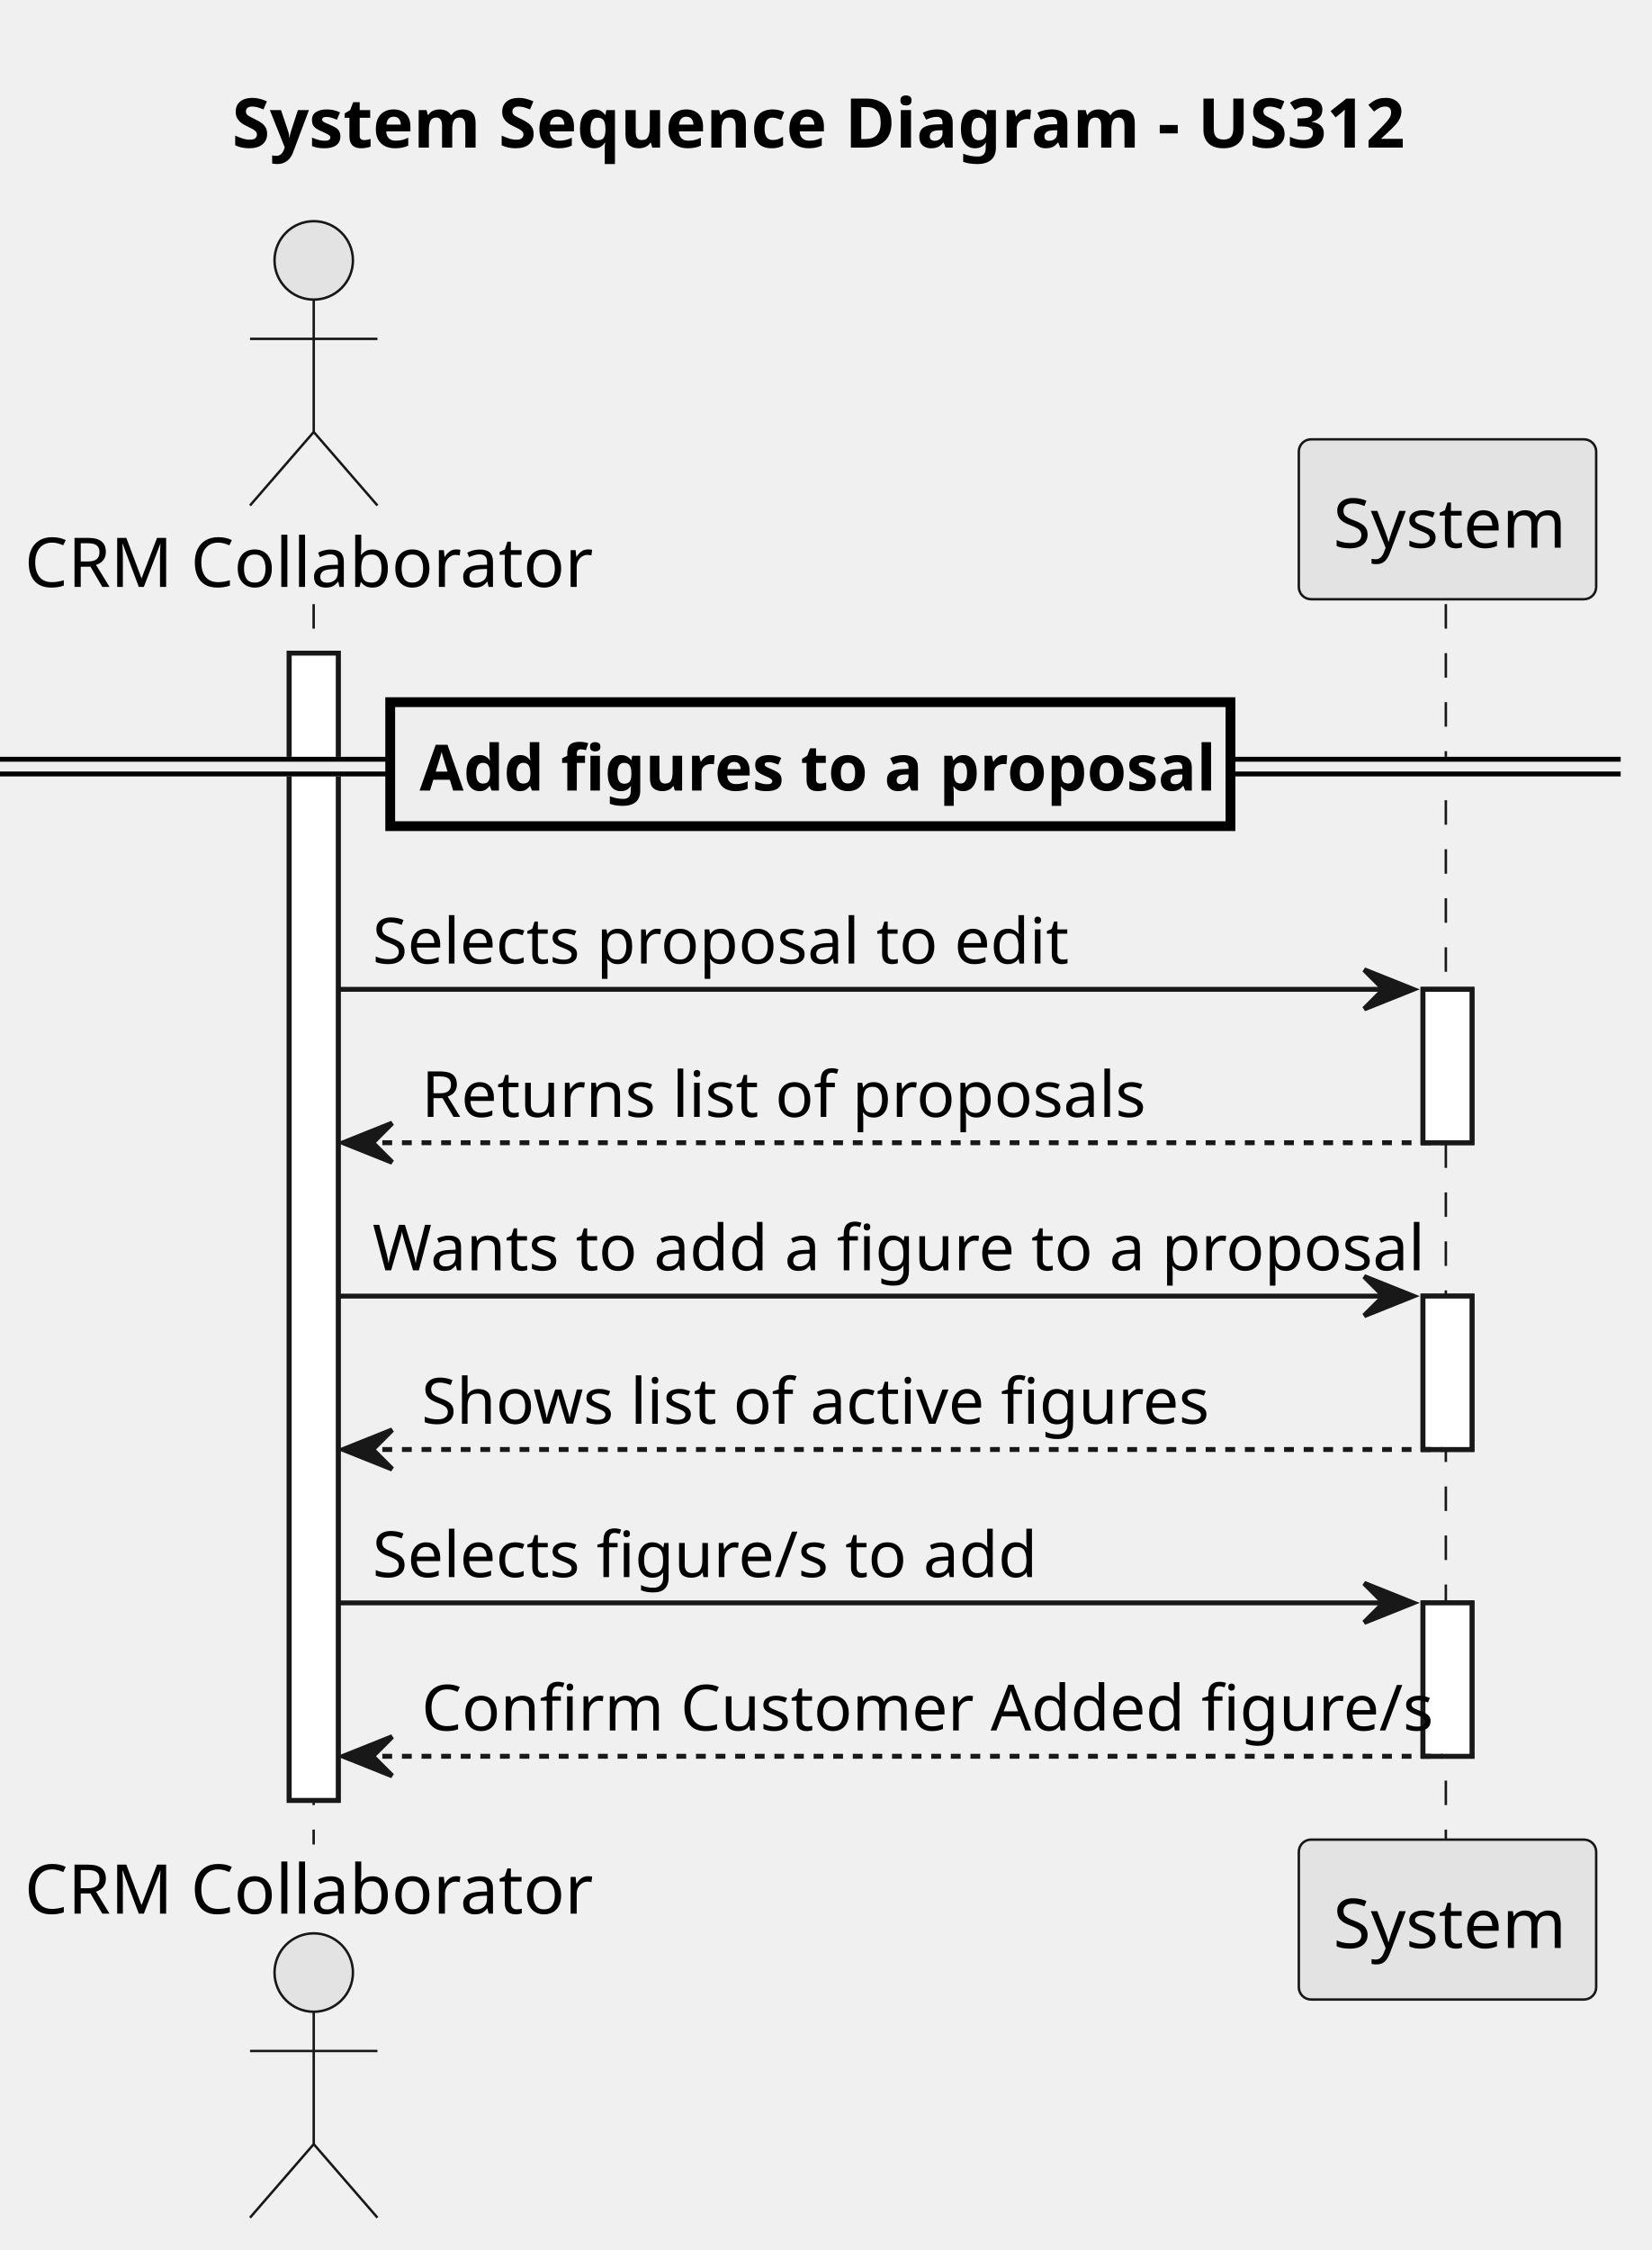
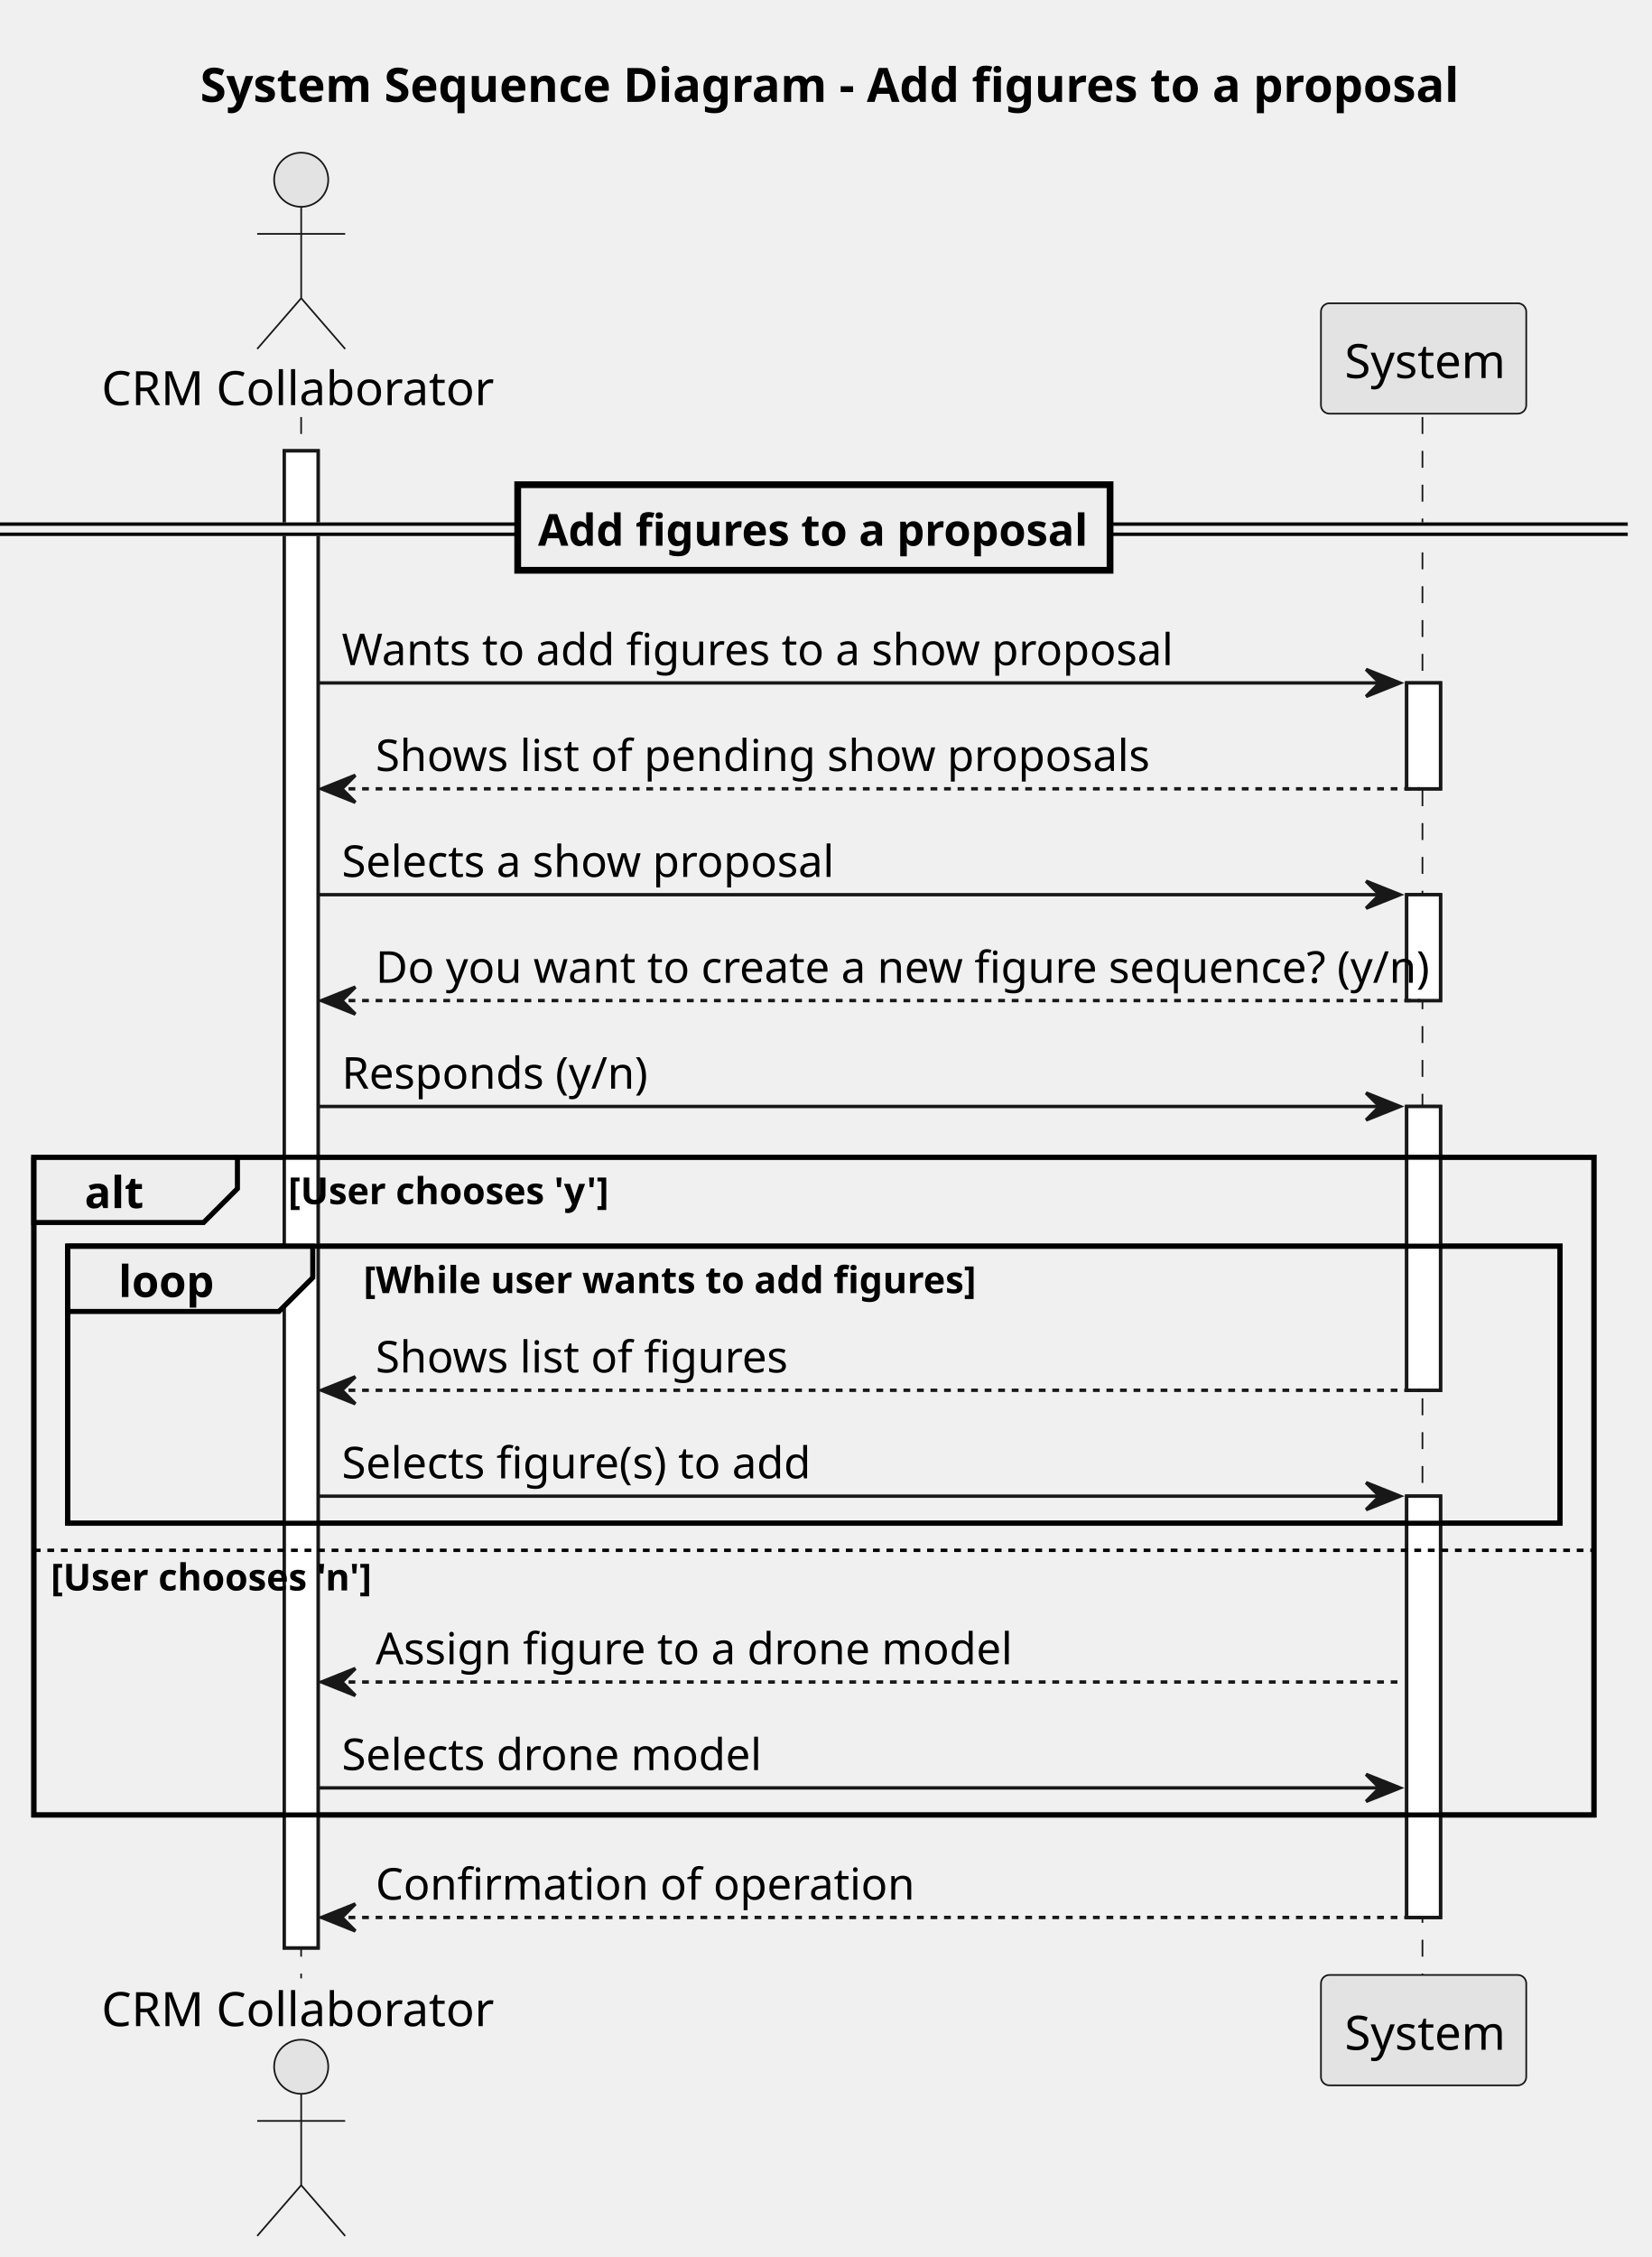
- <svg xmlns="http://www.w3.org/2000/svg" contentStyleType="text/css" height="459px" preserveAspectRatio="none" style="width:337px;height:459px;background:#FFFFFF;" version="1.1" viewBox="0 0 337 459" width="337px" zoomAndPan="magnify">
+ <svg xmlns="http://www.w3.org/2000/svg" contentStyleType="text/css" height="667px" preserveAspectRatio="none" style="width:488px;height:667px;background:#FFFFFF;" version="1.1" viewBox="0 0 488 667" width="488px" zoomAndPan="magnify">
  <defs />
  <g>
-     <text fill="#000000" font-family="sans-serif" font-size="14" font-weight="bold" lengthAdjust="spacing" textLength="234.992" x="47.353" y="30.107">System Sequence Diagram - US312</text>
-     <rect fill="#FFFFFF" height="234.037" style="stroke:#181818;stroke-width:1.0;" width="10" x="59.017" y="133.242" />
-     <rect fill="#FFFFFF" height="31.291" style="stroke:#181818;stroke-width:1.0;" width="10" x="290.361" y="201.824" />
-     <rect fill="#FFFFFF" height="31.291" style="stroke:#181818;stroke-width:1.0;" width="10" x="290.361" y="264.406" />
-     <rect fill="#FFFFFF" height="31.291" style="stroke:#181818;stroke-width:1.0;" width="10" x="290.361" y="326.988" />
-     <line style="stroke:#181818;stroke-width:0.5;stroke-dasharray:5.0,5.0;" x1="64" x2="64" y1="123.242" y2="376.279" />
-     <line style="stroke:#181818;stroke-width:0.5;stroke-dasharray:5.0,5.0;" x1="295.023" x2="295.023" y1="123.242" y2="376.279" />
-     <text fill="#000000" font-family="sans-serif" font-size="14" lengthAdjust="spacing" textLength="112.034" x="5" y="119.728">CRM Collaborator</text>
-     <ellipse cx="64.017" cy="53.121" fill="#E3E3E3" rx="8" ry="8" style="stroke:#181818;stroke-width:0.5;" />
-     <path d="M64.017,61.121 L64.017,88.121 M51.017,69.121 L77.017,69.121 M64.017,88.121 L51.017,103.121 M64.017,88.121 L77.017,103.121 " fill="none" style="stroke:#181818;stroke-width:0.5;" />
-     <text fill="#000000" font-family="sans-serif" font-size="14" lengthAdjust="spacing" textLength="112.034" x="5" y="390.387">CRM Collaborator</text>
-     <ellipse cx="64.017" cy="402.4" fill="#E3E3E3" rx="8" ry="8" style="stroke:#181818;stroke-width:0.5;" />
-     <path d="M64.017,410.4 L64.017,437.4 M51.017,418.4 L77.017,418.4 M64.017,437.4 L51.017,452.4 M64.017,437.4 L77.017,452.4 " fill="none" style="stroke:#181818;stroke-width:0.5;" />
-     <rect fill="#E3E3E3" height="32.621" rx="2.5" ry="2.5" style="stroke:#181818;stroke-width:0.5;" width="60.676" x="265.023" y="89.621" />
-     <text fill="#000000" font-family="sans-serif" font-size="14" lengthAdjust="spacing" textLength="46.676" x="272.023" y="111.728">System</text>
-     <rect fill="#E3E3E3" height="32.621" rx="2.5" ry="2.5" style="stroke:#181818;stroke-width:0.5;" width="60.676" x="265.023" y="375.279" />
-     <text fill="#000000" font-family="sans-serif" font-size="14" lengthAdjust="spacing" textLength="46.676" x="272.023" y="397.387">System</text>
-     <rect fill="#FFFFFF" height="234.037" style="stroke:#181818;stroke-width:1.0;" width="10" x="59.017" y="133.242" />
-     <rect fill="#FFFFFF" height="31.291" style="stroke:#181818;stroke-width:1.0;" width="10" x="290.361" y="201.824" />
-     <rect fill="#FFFFFF" height="31.291" style="stroke:#181818;stroke-width:1.0;" width="10" x="290.361" y="264.406" />
-     <rect fill="#FFFFFF" height="31.291" style="stroke:#181818;stroke-width:1.0;" width="10" x="290.361" y="326.988" />
-     <rect fill="#EEEEEE" height="3" style="stroke:#EEEEEE;stroke-width:1.0;" width="330.699" x="0" y="154.888" />
-     <line style="stroke:#000000;stroke-width:1.0;" x1="0" x2="330.699" y1="154.888" y2="154.888" />
-     <line style="stroke:#000000;stroke-width:1.0;" x1="0" x2="330.699" y1="157.888" y2="157.888" />
-     <rect fill="#EEEEEE" height="25.291" style="stroke:#000000;stroke-width:2.0;" width="171.454" x="79.623" y="143.242" />
-     <text fill="#000000" font-family="sans-serif" font-size="13" font-weight="bold" lengthAdjust="spacing" textLength="157.454" x="85.623" y="161.27">Add figures to a proposal</text>
-     <polygon fill="#181818" points="278.361,197.824,288.361,201.824,278.361,205.824,282.361,201.824" style="stroke:#181818;stroke-width:1.0;" />
-     <line style="stroke:#181818;stroke-width:1.0;" x1="69.017" x2="284.361" y1="201.824" y2="201.824" />
-     <text fill="#000000" font-family="sans-serif" font-size="13" lengthAdjust="spacing" textLength="135.135" x="76.017" y="196.561">Selects proposal to edit</text>
-     <polygon fill="#181818" points="80.017,229.115,70.017,233.115,80.017,237.115,76.017,233.115" style="stroke:#181818;stroke-width:1.0;" />
-     <line style="stroke:#181818;stroke-width:1.0;stroke-dasharray:2.0,2.0;" x1="74.017" x2="294.361" y1="233.115" y2="233.115" />
-     <text fill="#000000" font-family="sans-serif" font-size="13" lengthAdjust="spacing" textLength="139.452" x="86.017" y="227.852">Returns list of proposals</text>
-     <polygon fill="#181818" points="278.361,260.406,288.361,264.406,278.361,268.406,282.361,264.406" style="stroke:#181818;stroke-width:1.0;" />
-     <line style="stroke:#181818;stroke-width:1.0;" x1="69.017" x2="284.361" y1="264.406" y2="264.406" />
-     <text fill="#000000" font-family="sans-serif" font-size="13" lengthAdjust="spacing" textLength="202.344" x="76.017" y="259.144">Wants to add a figure to a proposal</text>
-     <polygon fill="#181818" points="80.017,291.697,70.017,295.697,80.017,299.697,76.017,295.697" style="stroke:#181818;stroke-width:1.0;" />
-     <line style="stroke:#181818;stroke-width:1.0;stroke-dasharray:2.0,2.0;" x1="74.017" x2="294.361" y1="295.697" y2="295.697" />
-     <text fill="#000000" font-family="sans-serif" font-size="13" lengthAdjust="spacing" textLength="153.175" x="86.017" y="290.435">Shows list of active figures</text>
-     <polygon fill="#181818" points="278.361,322.988,288.361,326.988,278.361,330.988,282.361,326.988" style="stroke:#181818;stroke-width:1.0;" />
-     <line style="stroke:#181818;stroke-width:1.0;" x1="69.017" x2="284.361" y1="326.988" y2="326.988" />
-     <text fill="#000000" font-family="sans-serif" font-size="13" lengthAdjust="spacing" textLength="128.629" x="76.017" y="321.726">Selects figure/s to add</text>
-     <polygon fill="#181818" points="80.017,354.279,70.017,358.279,80.017,362.279,76.017,358.279" style="stroke:#181818;stroke-width:1.0;" />
-     <line style="stroke:#181818;stroke-width:1.0;stroke-dasharray:2.0,2.0;" x1="74.017" x2="294.361" y1="358.279" y2="358.279" />
-     <text fill="#000000" font-family="sans-serif" font-size="13" lengthAdjust="spacing" textLength="192.912" x="86.017" y="353.017">Confirm Customer Added figure/s</text>
+     <text fill="#000000" font-family="sans-serif" font-size="14" font-weight="bold" lengthAdjust="spacing" textLength="361.751" x="59.164" y="30.107">System Sequence Diagram - Add figures to a proposal</text>
+     <rect fill="#FFFFFF" height="442.414" style="stroke:#181818;stroke-width:1.0;" width="10" x="84.017" y="133.242" />
+     <rect fill="#FFFFFF" height="31.291" style="stroke:#181818;stroke-width:1.0;" width="10" x="415.741" y="201.824" />
+     <rect fill="#FFFFFF" height="31.291" style="stroke:#181818;stroke-width:1.0;" width="10" x="415.741" y="264.406" />
+     <rect fill="#FFFFFF" height="83.873" style="stroke:#181818;stroke-width:1.0;" width="10" x="415.741" y="326.988" />
+     <rect fill="#FFFFFF" height="124.504" style="stroke:#181818;stroke-width:1.0;" width="10" x="415.741" y="442.152" />
+     <rect fill="none" height="194.377" style="stroke:#000000;stroke-width:1.5;" width="461.079" x="10" y="341.988" />
+     <rect fill="none" height="81.873" style="stroke:#000000;stroke-width:1.5;" width="441.079" x="20" y="368.279" />
+     <line style="stroke:#181818;stroke-width:0.5;stroke-dasharray:5.0,5.0;" x1="89" x2="89" y1="123.242" y2="584.656" />
+     <line style="stroke:#181818;stroke-width:0.5;stroke-dasharray:5.0,5.0;" x1="420.403" x2="420.403" y1="123.242" y2="584.656" />
+     <text fill="#000000" font-family="sans-serif" font-size="14" lengthAdjust="spacing" textLength="112.034" x="30" y="119.728">CRM Collaborator</text>
+     <ellipse cx="89.017" cy="53.121" fill="#E3E3E3" rx="8" ry="8" style="stroke:#181818;stroke-width:0.5;" />
+     <path d="M89.017,61.121 L89.017,88.121 M76.017,69.121 L102.017,69.121 M89.017,88.121 L76.017,103.121 M89.017,88.121 L102.017,103.121 " fill="none" style="stroke:#181818;stroke-width:0.5;" />
+     <text fill="#000000" font-family="sans-serif" font-size="14" lengthAdjust="spacing" textLength="112.034" x="30" y="598.764">CRM Collaborator</text>
+     <ellipse cx="89.017" cy="610.777" fill="#E3E3E3" rx="8" ry="8" style="stroke:#181818;stroke-width:0.5;" />
+     <path d="M89.017,618.777 L89.017,645.777 M76.017,626.777 L102.017,626.777 M89.017,645.777 L76.017,660.777 M89.017,645.777 L102.017,660.777 " fill="none" style="stroke:#181818;stroke-width:0.5;" />
+     <rect fill="#E3E3E3" height="32.621" rx="2.5" ry="2.5" style="stroke:#181818;stroke-width:0.5;" width="60.676" x="390.403" y="89.621" />
+     <text fill="#000000" font-family="sans-serif" font-size="14" lengthAdjust="spacing" textLength="46.676" x="397.403" y="111.728">System</text>
+     <rect fill="#E3E3E3" height="32.621" rx="2.5" ry="2.5" style="stroke:#181818;stroke-width:0.5;" width="60.676" x="390.403" y="583.656" />
+     <text fill="#000000" font-family="sans-serif" font-size="14" lengthAdjust="spacing" textLength="46.676" x="397.403" y="605.764">System</text>
+     <rect fill="#FFFFFF" height="442.414" style="stroke:#181818;stroke-width:1.0;" width="10" x="84.017" y="133.242" />
+     <rect fill="#FFFFFF" height="31.291" style="stroke:#181818;stroke-width:1.0;" width="10" x="415.741" y="201.824" />
+     <rect fill="#FFFFFF" height="31.291" style="stroke:#181818;stroke-width:1.0;" width="10" x="415.741" y="264.406" />
+     <rect fill="#FFFFFF" height="83.873" style="stroke:#181818;stroke-width:1.0;" width="10" x="415.741" y="326.988" />
+     <rect fill="#FFFFFF" height="124.504" style="stroke:#181818;stroke-width:1.0;" width="10" x="415.741" y="442.152" />
+     <rect fill="#EEEEEE" height="3" style="stroke:#EEEEEE;stroke-width:1.0;" width="481.079" x="0" y="154.888" />
+     <line style="stroke:#000000;stroke-width:1.0;" x1="0" x2="481.079" y1="154.888" y2="154.888" />
+     <line style="stroke:#000000;stroke-width:1.0;" x1="0" x2="481.079" y1="157.888" y2="157.888" />
+     <rect fill="#EEEEEE" height="25.291" style="stroke:#000000;stroke-width:2.0;" width="175.065" x="153.007" y="143.242" />
+     <text fill="#000000" font-family="sans-serif" font-size="13" font-weight="bold" lengthAdjust="spacing" textLength="157.454" x="159.007" y="161.27">Add figures to a proposal</text>
+     <polygon fill="#181818" points="403.741,197.824,413.741,201.824,403.741,205.824,407.741,201.824" style="stroke:#181818;stroke-width:1.0;" />
+     <line style="stroke:#181818;stroke-width:1.0;" x1="94.017" x2="409.741" y1="201.824" y2="201.824" />
+     <text fill="#000000" font-family="sans-serif" font-size="13" lengthAdjust="spacing" textLength="231.962" x="101.017" y="196.561">Wants to add figures to a show proposal</text>
+     <polygon fill="#181818" points="105.017,229.115,95.017,233.115,105.017,237.115,101.017,233.115" style="stroke:#181818;stroke-width:1.0;" />
+     <line style="stroke:#181818;stroke-width:1.0;stroke-dasharray:2.0,2.0;" x1="99.017" x2="419.741" y1="233.115" y2="233.115" />
+     <text fill="#000000" font-family="sans-serif" font-size="13" lengthAdjust="spacing" textLength="216.792" x="111.017" y="227.852">Shows list of pending show proposals</text>
+     <polygon fill="#181818" points="403.741,260.406,413.741,264.406,403.741,268.406,407.741,264.406" style="stroke:#181818;stroke-width:1.0;" />
+     <line style="stroke:#181818;stroke-width:1.0;" x1="94.017" x2="409.741" y1="264.406" y2="264.406" />
+     <text fill="#000000" font-family="sans-serif" font-size="13" lengthAdjust="spacing" textLength="140.912" x="101.017" y="259.144">Selects a show proposal</text>
+     <polygon fill="#181818" points="105.017,291.697,95.017,295.697,105.017,299.697,101.017,295.697" style="stroke:#181818;stroke-width:1.0;" />
+     <line style="stroke:#181818;stroke-width:1.0;stroke-dasharray:2.0,2.0;" x1="99.017" x2="419.741" y1="295.697" y2="295.697" />
+     <text fill="#000000" font-family="sans-serif" font-size="13" lengthAdjust="spacing" textLength="297.724" x="111.017" y="290.435">Do you want to create a new figure sequence? (y/n)</text>
+     <polygon fill="#181818" points="403.741,322.988,413.741,326.988,403.741,330.988,407.741,326.988" style="stroke:#181818;stroke-width:1.0;" />
+     <line style="stroke:#181818;stroke-width:1.0;" x1="94.017" x2="409.741" y1="326.988" y2="326.988" />
+     <text fill="#000000" font-family="sans-serif" font-size="13" lengthAdjust="spacing" textLength="88.15" x="101.017" y="321.726">Responds (y/n)</text>
+     <path d="M10,341.988 L70.171,341.988 L70.171,351.279 L60.171,361.279 L10,361.279 L10,341.988 " fill="#EEEEEE" style="stroke:#000000;stroke-width:1.5;" />
+     <rect fill="none" height="194.377" style="stroke:#000000;stroke-width:1.5;" width="461.079" x="10" y="341.988" />
+     <text fill="#000000" font-family="sans-serif" font-size="13" font-weight="bold" lengthAdjust="spacing" textLength="15.171" x="25" y="357.017">alt</text>
+     <text fill="#000000" font-family="sans-serif" font-size="11" font-weight="bold" lengthAdjust="spacing" textLength="93.876" x="85.171" y="355.858">[User chooses 'y']</text>
+     <path d="M20,368.279 L92.435,368.279 L92.435,377.57 L82.435,387.57 L20,387.57 L20,368.279 " fill="#EEEEEE" style="stroke:#000000;stroke-width:1.5;" />
+     <rect fill="none" height="81.873" style="stroke:#000000;stroke-width:1.5;" width="441.079" x="20" y="368.279" />
+     <text fill="#000000" font-family="sans-serif" font-size="13" font-weight="bold" lengthAdjust="spacing" textLength="27.435" x="35" y="383.308">loop</text>
+     <text fill="#000000" font-family="sans-serif" font-size="11" font-weight="bold" lengthAdjust="spacing" textLength="172.96" x="107.435" y="382.149">[While user wants to add figures]</text>
+     <polygon fill="#181818" points="105.017,406.861,95.017,410.861,105.017,414.861,101.017,410.861" style="stroke:#181818;stroke-width:1.0;" />
+     <line style="stroke:#181818;stroke-width:1.0;stroke-dasharray:2.0,2.0;" x1="99.017" x2="419.741" y1="410.861" y2="410.861" />
+     <text fill="#000000" font-family="sans-serif" font-size="13" lengthAdjust="spacing" textLength="115.603" x="111.017" y="405.599">Shows list of figures</text>
+     <polygon fill="#181818" points="403.741,438.152,413.741,442.152,403.741,446.152,407.741,442.152" style="stroke:#181818;stroke-width:1.0;" />
+     <line style="stroke:#181818;stroke-width:1.0;" x1="94.017" x2="409.741" y1="442.152" y2="442.152" />
+     <text fill="#000000" font-family="sans-serif" font-size="13" lengthAdjust="spacing" textLength="133.675" x="101.017" y="436.89">Selects figure(s) to add</text>
+     <line style="stroke:#000000;stroke-width:1.0;stroke-dasharray:2.0,2.0;" x1="10" x2="471.079" y1="458.152" y2="458.152" />
+     <text fill="#000000" font-family="sans-serif" font-size="11" font-weight="bold" lengthAdjust="spacing" textLength="94.478" x="15" y="470.022">[User chooses 'n']</text>
+     <polygon fill="#181818" points="105.017,493.074,95.017,497.074,105.017,501.074,101.017,497.074" style="stroke:#181818;stroke-width:1.0;" />
+     <line style="stroke:#181818;stroke-width:1.0;stroke-dasharray:2.0,2.0;" x1="99.017" x2="414.741" y1="497.074" y2="497.074" />
+     <text fill="#000000" font-family="sans-serif" font-size="13" lengthAdjust="spacing" textLength="176.325" x="111.017" y="491.812">Assign figure to a drone model</text>
+     <polygon fill="#181818" points="403.741,524.365,413.741,528.365,403.741,532.365,407.741,528.365" style="stroke:#181818;stroke-width:1.0;" />
+     <line style="stroke:#181818;stroke-width:1.0;" x1="94.017" x2="409.741" y1="528.365" y2="528.365" />
+     <text fill="#000000" font-family="sans-serif" font-size="13" lengthAdjust="spacing" textLength="118.511" x="101.017" y="523.102">Selects drone model</text>
+     <polygon fill="#181818" points="105.017,562.656,95.017,566.656,105.017,570.656,101.017,566.656" style="stroke:#181818;stroke-width:1.0;" />
+     <line style="stroke:#181818;stroke-width:1.0;stroke-dasharray:2.0,2.0;" x1="99.017" x2="419.741" y1="566.656" y2="566.656" />
+     <text fill="#000000" font-family="sans-serif" font-size="13" lengthAdjust="spacing" textLength="145.971" x="111.017" y="561.394">Confirmation of operation</text>
  </g>
</svg>
